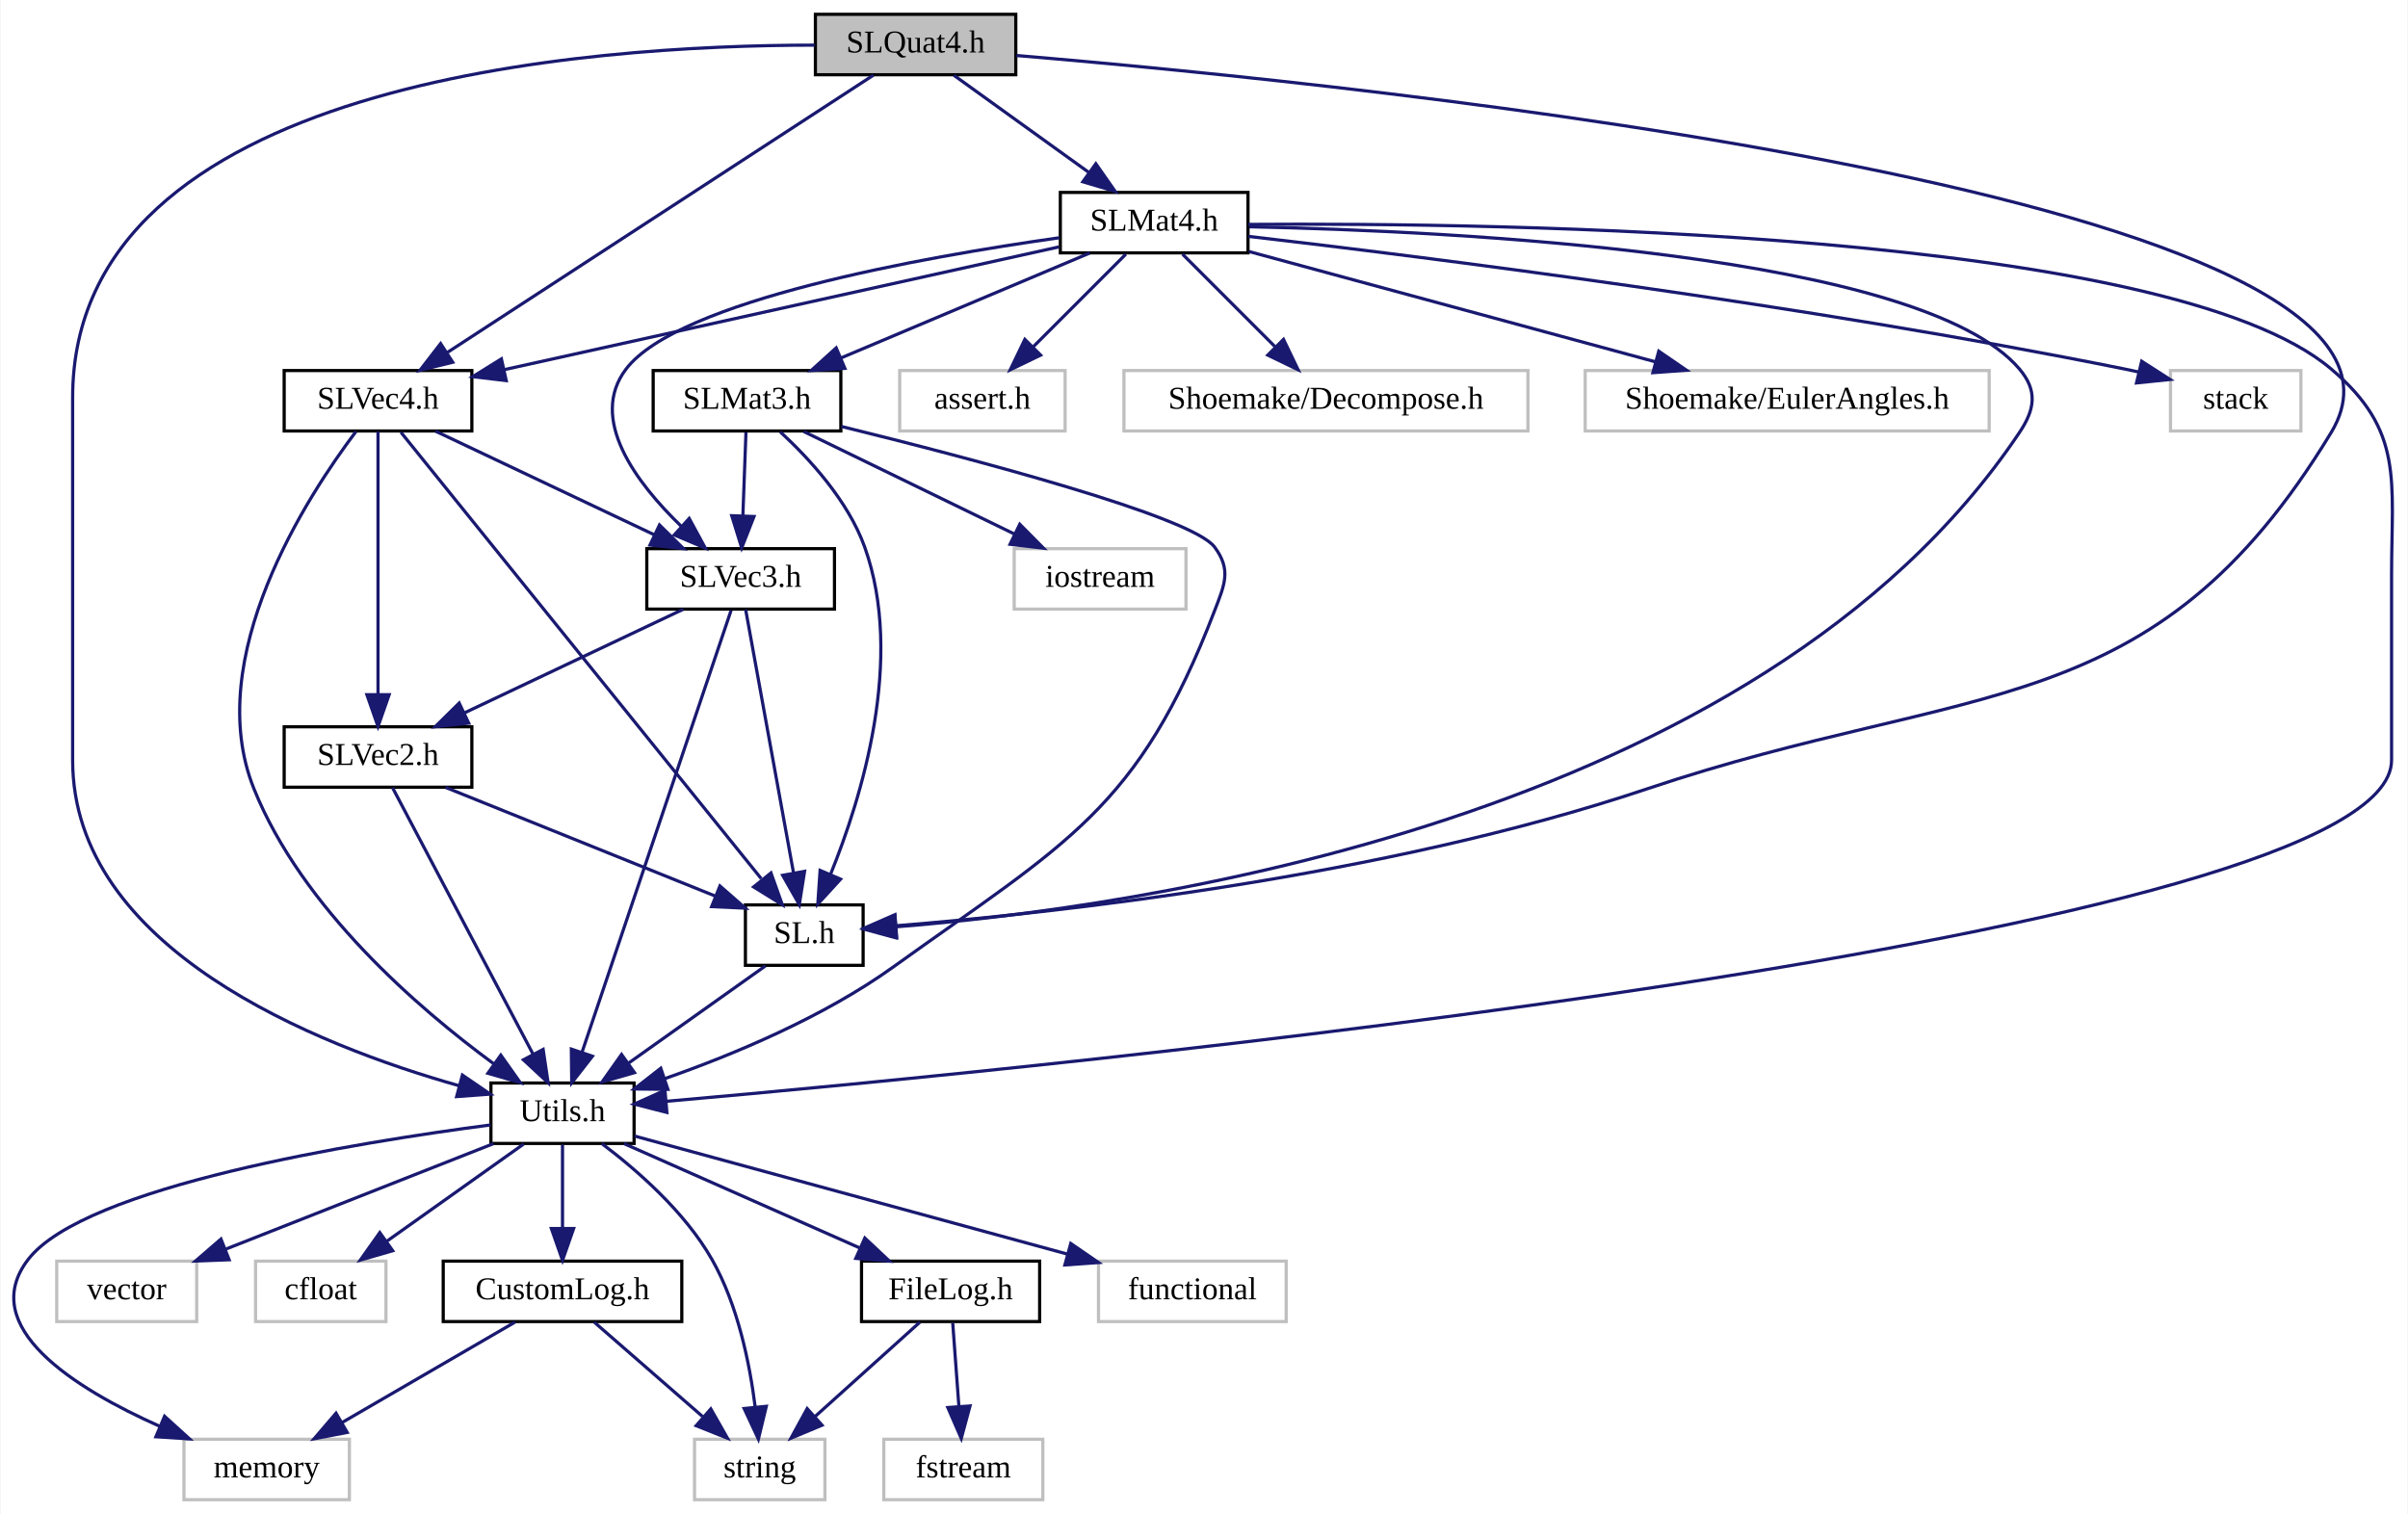
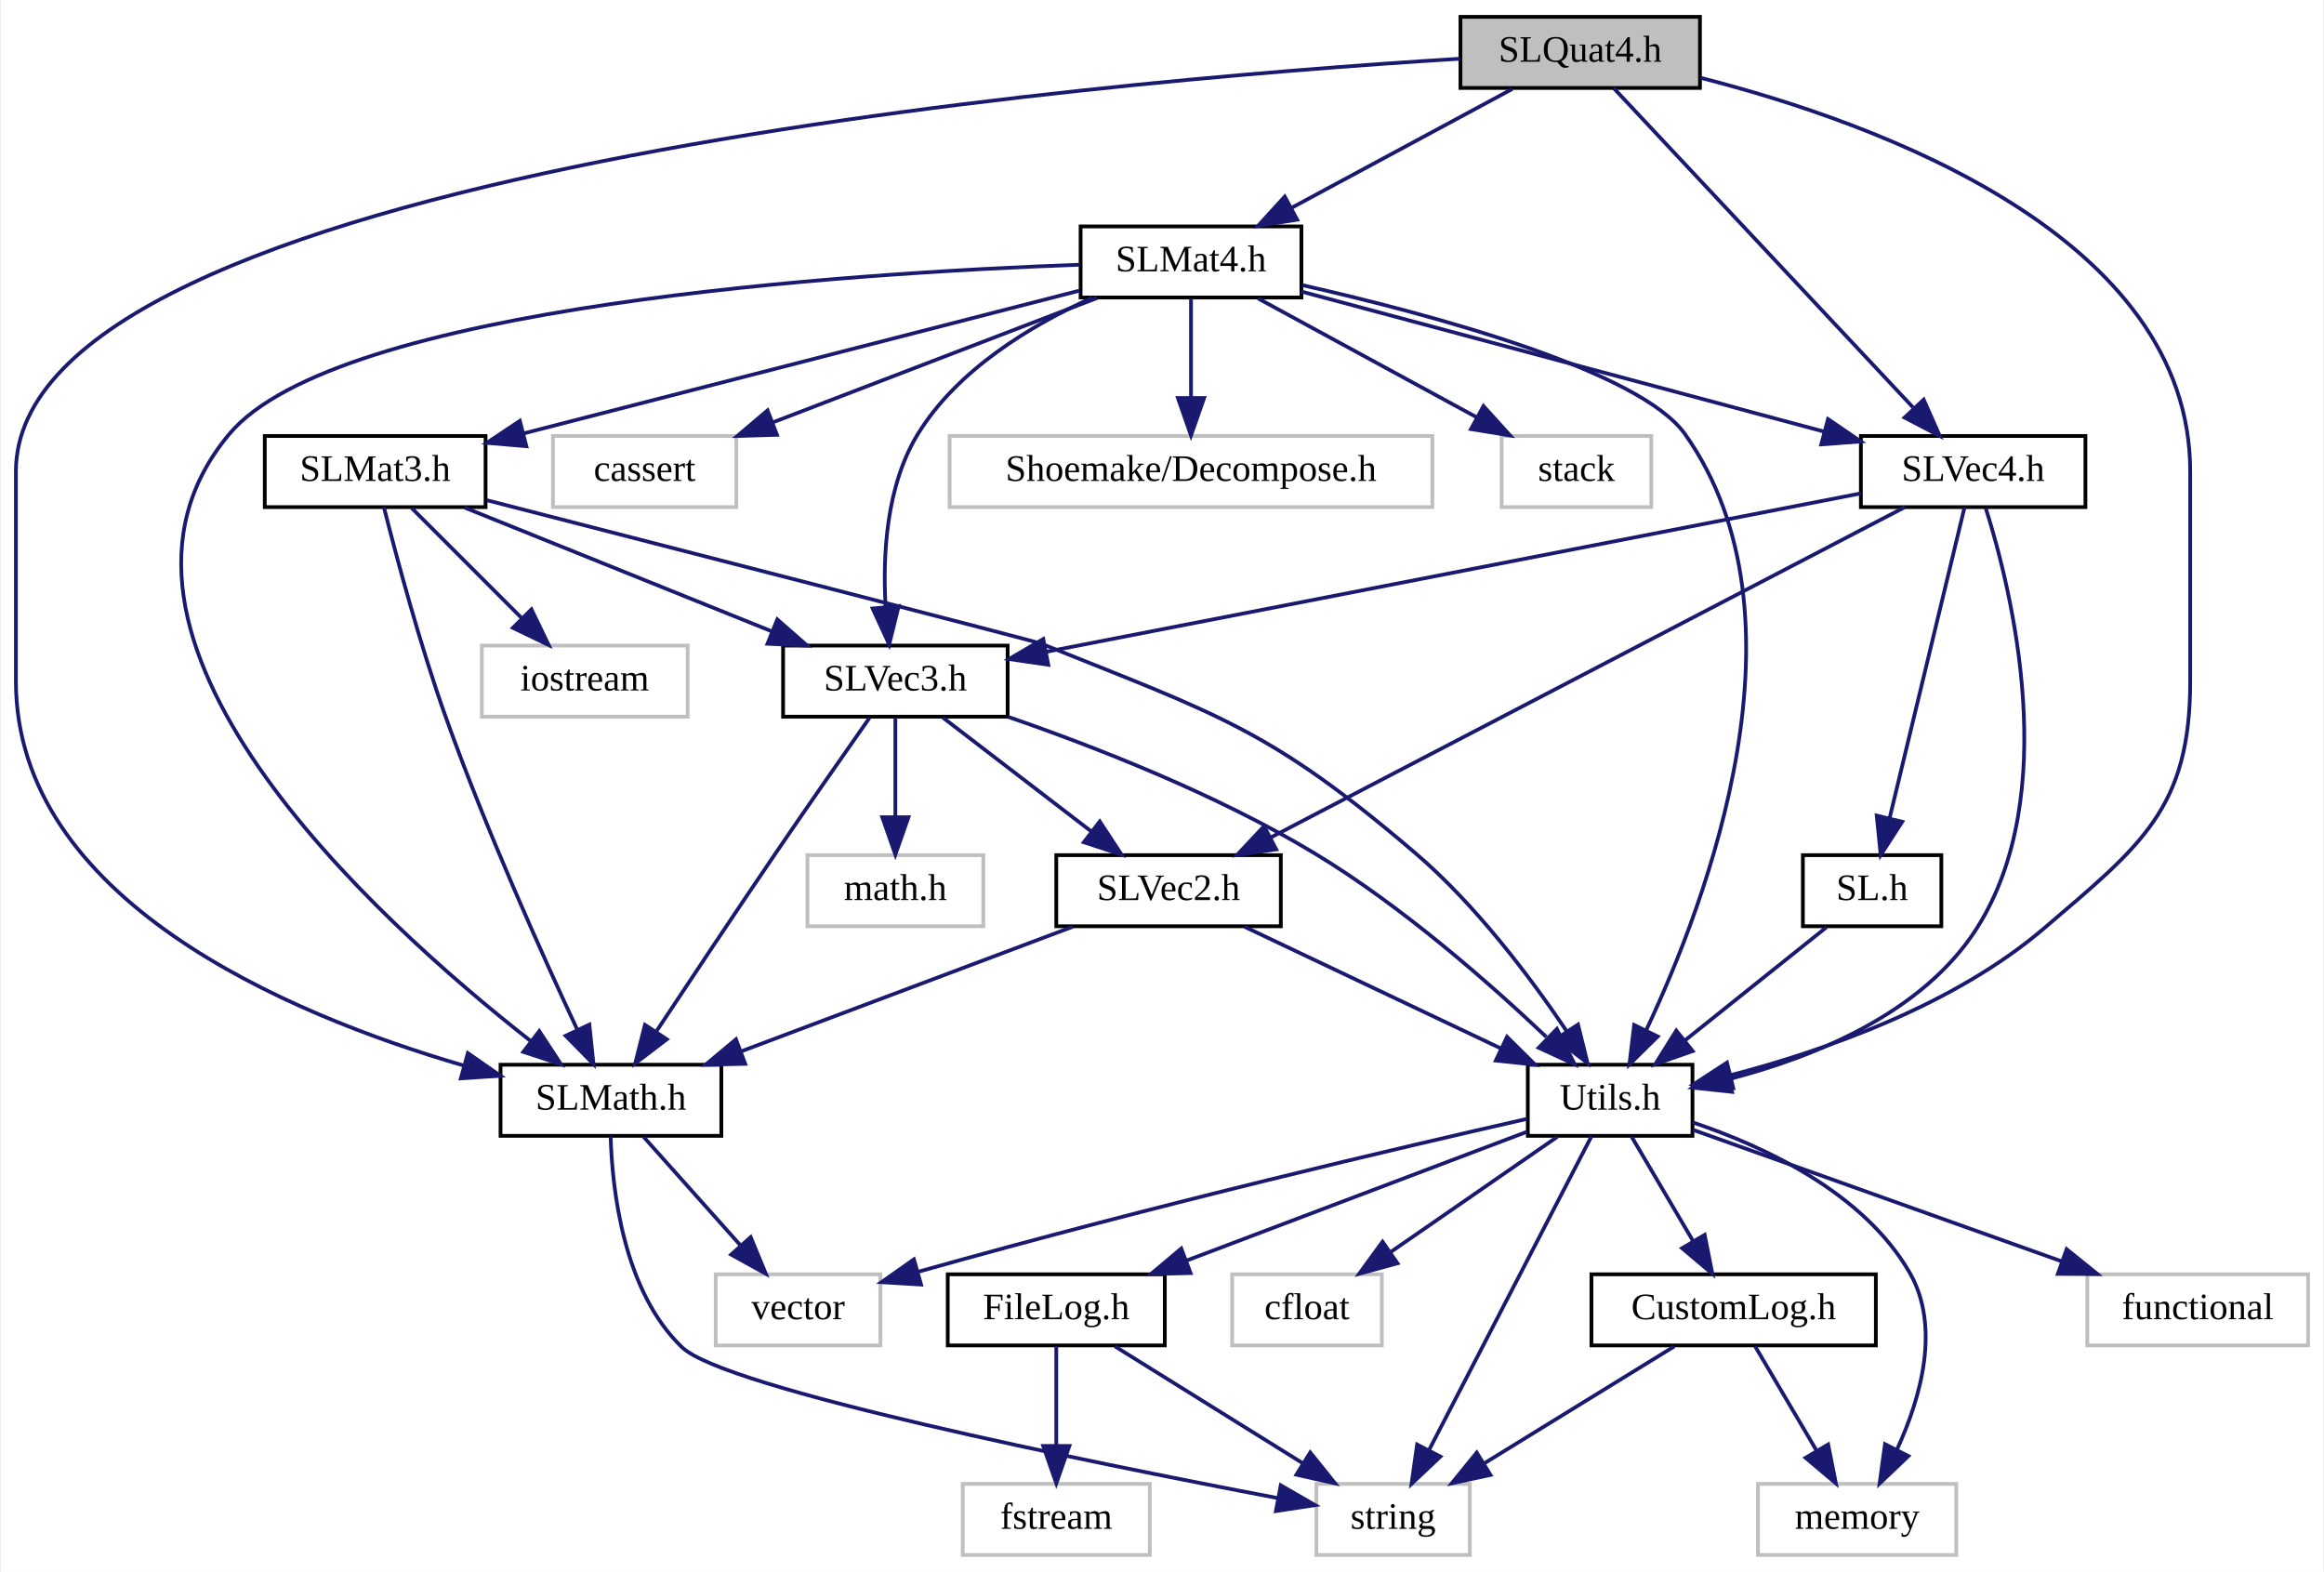
- <svg xmlns="http://www.w3.org/2000/svg" xmlns:xlink="http://www.w3.org/1999/xlink" width="757pt" height="476pt" viewBox="0.00 0.00 756.65 476.00">
-   <g id="graph0" class="graph" transform="scale(1 1) rotate(0) translate(4 472)">
-     <polygon fill="white" stroke="transparent" points="-4,4 -4,-472 752.65,-472 752.65,4 -4,4" />
+ <svg xmlns="http://www.w3.org/2000/svg" xmlns:xlink="http://www.w3.org/1999/xlink" width="621pt" height="420pt" viewBox="0.00 0.00 620.50 420.00">
+   <g id="graph0" class="graph" transform="scale(1 1) rotate(0) translate(4 416)">
+     <polygon fill="#ffffff" stroke="transparent" points="-4,4 -4,-416 616.5,-416 616.5,4 -4,4" />
    <g id="node1" class="node">
      <g id="a_node1">
        <a xlink:title=" ">
-           <polygon fill="#bfbfbf" stroke="black" points="252.16,-448.5 252.16,-467.5 315.16,-467.5 315.16,-448.5 252.16,-448.5" />
-           <text text-anchor="middle" x="283.66" y="-455.5" font-family="Arial.ttf" font-size="10.00">SLQuat4.h</text>
+           <polygon fill="#bfbfbf" stroke="#000000" points="386,-392.5 386,-411.5 450,-411.5 450,-392.5 386,-392.5" />
+           <text text-anchor="middle" x="418" y="-399.5" font-family="Arial.ttf" font-size="10.00" fill="#000000">SLQuat4.h</text>
        </a>
      </g>
    </g>
    <g id="node2" class="node">
      <g id="a_node2">
-         <a xlink:href="_s_l_8h.html" target="_top" xlink:title=" ">
-           <polygon fill="white" stroke="black" points="230.16,-168.5 230.16,-187.5 267.16,-187.5 267.16,-168.5 230.16,-168.5" />
-           <text text-anchor="middle" x="248.66" y="-175.5" font-family="Arial.ttf" font-size="10.00">SL.h</text>
+         <a xlink:href="_s_l_math_8h.html" target="_top" xlink:title=" ">
+           <polygon fill="#ffffff" stroke="#000000" points="129.5,-112.5 129.5,-131.5 188.5,-131.5 188.5,-112.5 129.5,-112.5" />
+           <text text-anchor="middle" x="159" y="-119.5" font-family="Arial.ttf" font-size="10.00" fill="#000000">SLMath.h</text>
        </a>
      </g>
    </g>
    <g id="edge1" class="edge">
-       <path fill="none" stroke="midnightblue" d="M315.39,-454.54C424.27,-445.41 773.61,-410.1 728.66,-336 672.78,-243.88 615.79,-258.32 513.66,-224 430.63,-196.09 326.87,-184.92 277.44,-180.94" />
-       <polygon fill="midnightblue" stroke="midnightblue" points="277.7,-177.45 267.46,-180.18 277.17,-184.43 277.7,-177.45" />
+       <path fill="none" stroke="#191970" d="M385.894,-400.312C288.014,-394.299 0,-369.825 0,-290 0,-290 0,-290 0,-234 0,-175.648 72.461,-145.038 119.549,-131.308" />
+       <polygon fill="#191970" stroke="#191970" points="120.767,-134.602 129.466,-128.553 118.894,-127.857 120.767,-134.602" />
+     </g>
+     <g id="node5" class="node">
+       <g id="a_node5">
+         <a xlink:href="_s_l_mat4_8h.html" target="_top" xlink:title=" ">
+           <polygon fill="#ffffff" stroke="#000000" points="284.5,-336.5 284.5,-355.5 343.5,-355.5 343.5,-336.5 284.5,-336.5" />
+           <text text-anchor="middle" x="314" y="-343.5" font-family="Arial.ttf" font-size="10.00" fill="#000000">SLMat4.h</text>
+         </a>
+       </g>
+     </g>
+     <g id="edge4" class="edge">
+       <path fill="none" stroke="#191970" d="M399.885,-392.245C383.555,-383.453 359.329,-370.408 340.766,-360.413" />
+       <polygon fill="#191970" stroke="#191970" points="342.372,-357.302 331.908,-355.643 339.053,-363.465 342.372,-357.302" />
+     </g>
+     <g id="node7" class="node">
+       <g id="a_node7">
+         <a xlink:href="_utils_8h.html" target="_top" xlink:title=" ">
+           <polygon fill="#ffffff" stroke="#000000" points="404,-112.5 404,-131.5 448,-131.5 448,-112.5 404,-112.5" />
+           <text text-anchor="middle" x="426" y="-119.5" font-family="Arial.ttf" font-size="10.00" fill="#000000">Utils.h</text>
+         </a>
+       </g>
+     </g>
+     <g id="edge40" class="edge">
+       <path fill="none" stroke="#191970" d="M450.204,-395.2C497.707,-383.067 581,-352.833 581,-290 581,-290 581,-290 581,-234 581,-199.928 567.898,-190.14 542,-168 517.829,-147.338 483.243,-135.247 458.129,-128.692" />
+       <polygon fill="#191970" stroke="#191970" points="458.887,-125.274 448.341,-126.289 457.218,-132.072 458.887,-125.274" />
+     </g>
+     <g id="node19" class="node">
+       <g id="a_node19">
+         <a xlink:href="_s_l_vec4_8h.html" target="_top" xlink:title=" ">
+           <polygon fill="#ffffff" stroke="#000000" points="493,-280.5 493,-299.5 553,-299.5 553,-280.5 493,-280.5" />
+           <text text-anchor="middle" x="523" y="-287.5" font-family="Arial.ttf" font-size="10.00" fill="#000000">SLVec4.h</text>
+         </a>
+       </g>
+     </g>
+     <g id="edge39" class="edge">
+       <path fill="none" stroke="#191970" d="M426.952,-392.451C444.697,-373.523 484.549,-331.014 506.943,-307.128" />
+       <polygon fill="#191970" stroke="#191970" points="509.784,-309.214 514.07,-299.525 504.678,-304.426 509.784,-309.214" />
    </g>
    <g id="node3" class="node">
      <g id="a_node3">
-         <a xlink:href="_utils_8h.html" target="_top" xlink:title=" ">
-           <polygon fill="white" stroke="black" points="150.16,-112.5 150.16,-131.5 195.16,-131.5 195.16,-112.5 150.16,-112.5" />
-           <text text-anchor="middle" x="172.66" y="-119.5" font-family="Arial.ttf" font-size="10.00">Utils.h</text>
-         </a>
-       </g>
-     </g>
-     <g id="edge38" class="edge">
-       <path fill="none" stroke="midnightblue" d="M251.96,-457.81C181.62,-457.81 18.66,-447 18.66,-347 18.66,-347 18.66,-347 18.66,-233 18.66,-173.74 95.1,-143.38 140.28,-130.61" />
-       <polygon fill="midnightblue" stroke="midnightblue" points="141.19,-133.99 149.94,-128.01 139.38,-127.23 141.19,-133.99" />
-     </g>
-     <g id="node12" class="node">
-       <g id="a_node12">
-         <a xlink:href="_s_l_mat4_8h.html" target="_top" xlink:title=" ">
-           <polygon fill="white" stroke="black" points="329.16,-392.5 329.16,-411.5 388.16,-411.5 388.16,-392.5 329.16,-392.5" />
-           <text text-anchor="middle" x="358.66" y="-399.5" font-family="Arial.ttf" font-size="10.00">SLMat4.h</text>
-         </a>
-       </g>
-     </g>
-     <g id="edge14" class="edge">
-       <path fill="none" stroke="midnightblue" d="M295.71,-448.32C307.13,-440.11 324.5,-427.6 338.1,-417.81" />
-       <polygon fill="midnightblue" stroke="midnightblue" points="340.32,-420.52 346.4,-411.83 336.23,-414.84 340.32,-420.52" />
-     </g>
-     <g id="node18" class="node">
-       <g id="a_node18">
-         <a xlink:href="_s_l_vec4_8h.html" target="_top" xlink:title=" ">
-           <polygon fill="white" stroke="black" points="85.16,-336.5 85.16,-355.5 144.16,-355.5 144.16,-336.5 85.16,-336.5" />
-           <text text-anchor="middle" x="114.66" y="-343.5" font-family="Arial.ttf" font-size="10.00">SLVec4.h</text>
-         </a>
-       </g>
-     </g>
-     <g id="edge37" class="edge">
-       <path fill="none" stroke="midnightblue" d="M270.4,-448.37C241.4,-429.49 172.1,-384.38 136.54,-361.24" />
-       <polygon fill="midnightblue" stroke="midnightblue" points="138.15,-358.11 127.86,-355.59 134.34,-363.98 138.15,-358.11" />
+         <a xlink:title=" ">
+           <polygon fill="#ffffff" stroke="#bfbfbf" points="187,-56.5 187,-75.5 231,-75.5 231,-56.5 187,-56.5" />
+           <text text-anchor="middle" x="209" y="-63.5" font-family="Arial.ttf" font-size="10.00" fill="#000000">vector</text>
+         </a>
+       </g>
    </g>
    <g id="edge2" class="edge">
-       <path fill="none" stroke="midnightblue" d="M236.45,-168.32C224.89,-160.11 207.29,-147.6 193.5,-137.81" />
-       <polygon fill="midnightblue" stroke="midnightblue" points="195.28,-134.77 185.1,-131.83 191.22,-140.48 195.28,-134.77" />
+       <path fill="none" stroke="#191970" d="M167.709,-112.246C174.807,-104.296 185.008,-92.871 193.495,-83.366" />
+       <polygon fill="#191970" stroke="#191970" points="196.341,-85.433 200.391,-75.643 191.119,-80.771 196.341,-85.433" />
    </g>
    <g id="node4" class="node">
      <g id="a_node4">
        <a xlink:title=" ">
-           <polygon fill="white" stroke="#bfbfbf" points="214.16,-0.5 214.16,-19.5 255.16,-19.5 255.16,-0.5 214.16,-0.5" />
-           <text text-anchor="middle" x="234.66" y="-7.5" font-family="Arial.ttf" font-size="10.00">string</text>
+           <polygon fill="#ffffff" stroke="#bfbfbf" points="347.5,-.5 347.5,-19.5 388.5,-19.5 388.5,-.5 347.5,-.5" />
+           <text text-anchor="middle" x="368" y="-7.5" font-family="Arial.ttf" font-size="10.00" fill="#000000">string</text>
        </a>
      </g>
    </g>
    <g id="edge3" class="edge">
-       <path fill="none" stroke="midnightblue" d="M185.01,-112.46C195.8,-104.34 211.07,-91.12 219.66,-76 227.8,-61.68 231.53,-43.22 233.23,-29.63" />
-       <polygon fill="midnightblue" stroke="midnightblue" points="236.73,-29.86 234.24,-19.56 229.76,-29.16 236.73,-29.86" />
-     </g>
-     <g id="node5" class="node">
-       <g id="a_node5">
-         <a xlink:title=" ">
-           <polygon fill="white" stroke="#bfbfbf" points="13.66,-56.5 13.66,-75.5 57.66,-75.5 57.66,-56.5 13.66,-56.5" />
-           <text text-anchor="middle" x="35.66" y="-63.5" font-family="Arial.ttf" font-size="10.00">vector</text>
-         </a>
-       </g>
-     </g>
-     <g id="edge4" class="edge">
-       <path fill="none" stroke="midnightblue" d="M150.96,-112.44C128.31,-103.52 92.59,-89.44 66.91,-79.32" />
-       <polygon fill="midnightblue" stroke="midnightblue" points="67.86,-75.93 57.27,-75.52 65.29,-82.44 67.86,-75.93" />
+       <path fill="none" stroke="#191970" d="M158.917,-112.407C159.338,-98.038 162.33,-71.013 178,-56 189.497,-44.985 286.228,-25.402 337.06,-15.73" />
+       <polygon fill="#191970" stroke="#191970" points="337.986,-19.117 347.164,-13.824 336.688,-12.239 337.986,-19.117" />
+     </g>
+     <g id="edge5" class="edge">
+       <path fill="none" stroke="#191970" d="M284.373,-345.269C223.093,-343.067 85.727,-334.326 57,-300 12.184,-246.45 95.836,-170.523 137.469,-137.901" />
+       <polygon fill="#191970" stroke="#191970" points="139.851,-140.484 145.654,-131.62 135.589,-134.931 139.851,-140.484" />
    </g>
    <g id="node6" class="node">
      <g id="a_node6">
        <a xlink:title=" ">
-           <polygon fill="white" stroke="#bfbfbf" points="76.16,-56.5 76.16,-75.5 117.16,-75.5 117.16,-56.5 76.16,-56.5" />
-           <text text-anchor="middle" x="96.66" y="-63.5" font-family="Arial.ttf" font-size="10.00">cfloat</text>
-         </a>
-       </g>
-     </g>
-     <g id="edge5" class="edge">
-       <path fill="none" stroke="midnightblue" d="M160.45,-112.32C148.89,-104.11 131.29,-91.6 117.5,-81.81" />
-       <polygon fill="midnightblue" stroke="midnightblue" points="119.28,-78.77 109.1,-75.83 115.22,-84.48 119.28,-78.77" />
-     </g>
-     <g id="node7" class="node">
-       <g id="a_node7">
-         <a xlink:title=" ">
-           <polygon fill="white" stroke="#bfbfbf" points="53.66,-0.5 53.66,-19.5 105.66,-19.5 105.66,-0.5 53.66,-0.5" />
-           <text text-anchor="middle" x="79.66" y="-7.5" font-family="Arial.ttf" font-size="10.00">memory</text>
+           <polygon fill="#ffffff" stroke="#bfbfbf" points="397,-280.5 397,-299.5 437,-299.5 437,-280.5 397,-280.5" />
+           <text text-anchor="middle" x="417" y="-287.5" font-family="Arial.ttf" font-size="10.00" fill="#000000">stack</text>
        </a>
      </g>
    </g>
    <g id="edge6" class="edge">
-       <path fill="none" stroke="midnightblue" d="M150.05,-118.32C108.43,-112.88 22.36,-99.06 4.66,-76 -11.57,-54.85 19.23,-35.51 46.13,-23.53" />
-       <polygon fill="midnightblue" stroke="midnightblue" points="47.56,-26.73 55.4,-19.61 44.83,-20.28 47.56,-26.73" />
-     </g>
-     <g id="node8" class="node">
-       <g id="a_node8">
-         <a xlink:href="_file_log_8h.html" target="_top" xlink:title=" ">
-           <polygon fill="white" stroke="black" points="266.66,-56.5 266.66,-75.5 322.66,-75.5 322.66,-56.5 266.66,-56.5" />
-           <text text-anchor="middle" x="294.66" y="-63.5" font-family="Arial.ttf" font-size="10.00">FileLog.h</text>
-         </a>
-       </g>
+       <path fill="none" stroke="#191970" d="M331.941,-336.245C348.04,-327.493 371.888,-314.527 390.239,-304.55" />
+       <polygon fill="#191970" stroke="#191970" points="392.151,-307.494 399.264,-299.643 388.807,-301.344 392.151,-307.494" />
    </g>
    <g id="edge7" class="edge">
-       <path fill="none" stroke="midnightblue" d="M192,-112.44C211.98,-103.6 243.41,-89.69 266.23,-79.59" />
-       <polygon fill="midnightblue" stroke="midnightblue" points="267.7,-82.76 275.42,-75.52 264.86,-76.36 267.7,-82.76" />
-     </g>
-     <g id="node10" class="node">
-       <g id="a_node10">
-         <a xlink:href="_custom_log_8h.html" target="_top" xlink:title=" ">
-           <polygon fill="white" stroke="black" points="135.16,-56.5 135.16,-75.5 210.16,-75.5 210.16,-56.5 135.16,-56.5" />
-           <text text-anchor="middle" x="172.66" y="-63.5" font-family="Arial.ttf" font-size="10.00">CustomLog.h</text>
-         </a>
-       </g>
-     </g>
-     <g id="edge10" class="edge">
-       <path fill="none" stroke="midnightblue" d="M172.66,-112.08C172.66,-105.01 172.66,-94.86 172.66,-85.99" />
-       <polygon fill="midnightblue" stroke="midnightblue" points="176.16,-85.75 172.66,-75.75 169.16,-85.75 176.16,-85.75" />
-     </g>
-     <g id="node11" class="node">
-       <g id="a_node11">
-         <a xlink:title=" ">
-           <polygon fill="white" stroke="#bfbfbf" points="341.16,-56.5 341.16,-75.5 400.16,-75.5 400.16,-56.5 341.16,-56.5" />
-           <text text-anchor="middle" x="370.66" y="-63.5" font-family="Arial.ttf" font-size="10.00">functional</text>
-         </a>
-       </g>
-     </g>
-     <g id="edge13" class="edge">
-       <path fill="none" stroke="midnightblue" d="M195.38,-114.81C228.53,-105.76 290.63,-88.83 331.31,-77.73" />
-       <polygon fill="midnightblue" stroke="midnightblue" points="332.44,-81.05 341.16,-75.05 330.59,-74.3 332.44,-81.05" />
-     </g>
-     <g id="edge8" class="edge">
-       <path fill="none" stroke="midnightblue" d="M285.02,-56.32C276.15,-48.34 262.79,-36.31 252.06,-26.65" />
-       <polygon fill="midnightblue" stroke="midnightblue" points="254.25,-23.92 244.48,-19.83 249.57,-29.13 254.25,-23.92" />
-     </g>
-     <g id="node9" class="node">
-       <g id="a_node9">
-         <a xlink:title=" ">
-           <polygon fill="white" stroke="#bfbfbf" points="273.66,-0.5 273.66,-19.5 323.66,-19.5 323.66,-0.5 273.66,-0.5" />
-           <text text-anchor="middle" x="298.66" y="-7.5" font-family="Arial.ttf" font-size="10.00">fstream</text>
-         </a>
-       </g>
-     </g>
-     <g id="edge9" class="edge">
-       <path fill="none" stroke="midnightblue" d="M295.33,-56.08C295.85,-49.01 296.6,-38.86 297.26,-29.99" />
-       <polygon fill="midnightblue" stroke="midnightblue" points="300.77,-29.98 298.02,-19.75 293.79,-29.47 300.77,-29.98" />
-     </g>
-     <g id="edge12" class="edge">
-       <path fill="none" stroke="midnightblue" d="M182.63,-56.32C191.79,-48.34 205.6,-36.31 216.69,-26.65" />
-       <polygon fill="midnightblue" stroke="midnightblue" points="219.28,-29.04 224.52,-19.83 214.68,-23.76 219.28,-29.04" />
-     </g>
-     <g id="edge11" class="edge">
-       <path fill="none" stroke="midnightblue" d="M157.72,-56.32C143.08,-47.82 120.53,-34.73 103.43,-24.8" />
-       <polygon fill="midnightblue" stroke="midnightblue" points="104.97,-21.65 94.57,-19.65 101.46,-27.7 104.97,-21.65" />
-     </g>
-     <g id="edge15" class="edge">
-       <path fill="none" stroke="midnightblue" d="M388.53,-400.7C452.59,-399.37 599.86,-392.32 630.66,-356 636.41,-349.22 635.61,-343.38 630.66,-336 548.48,-213.37 351.43,-186.44 277.41,-180.6" />
-       <polygon fill="midnightblue" stroke="midnightblue" points="277.64,-177.1 267.41,-179.88 277.14,-184.09 277.64,-177.1" />
-     </g>
-     <g id="edge17" class="edge">
-       <path fill="none" stroke="midnightblue" d="M388.24,-401.45C466.69,-402.02 677.54,-399.39 728.66,-356 751.61,-336.52 747.66,-321.1 747.66,-291 747.66,-291 747.66,-291 747.66,-233 747.66,-177.38 327.27,-136.45 205.4,-125.76" />
-       <polygon fill="midnightblue" stroke="midnightblue" points="205.47,-122.25 195.21,-124.87 204.87,-129.22 205.47,-122.25" />
-     </g>
-     <g id="node13" class="node">
-       <g id="a_node13">
-         <a xlink:title=" ">
-           <polygon fill="white" stroke="#bfbfbf" points="678.16,-336.5 678.16,-355.5 719.16,-355.5 719.16,-336.5 678.16,-336.5" />
-           <text text-anchor="middle" x="698.66" y="-343.5" font-family="Arial.ttf" font-size="10.00">stack</text>
-         </a>
-       </g>
-     </g>
-     <g id="edge16" class="edge">
-       <path fill="none" stroke="midnightblue" d="M388.29,-397.68C443,-391.32 563.45,-376.22 663.66,-356 665.13,-355.71 666.62,-355.39 668.12,-355.05" />
-       <polygon fill="midnightblue" stroke="midnightblue" points="669.1,-358.42 678.02,-352.69 667.48,-351.61 669.1,-358.42" />
+       <path fill="none" stroke="#191970" d="M343.711,-339.818C378.802,-331.844 433.947,-316.964 446,-300 480.589,-251.317 452.028,-175.505 435.598,-140.663" />
+       <polygon fill="#191970" stroke="#191970" points="438.704,-139.047 431.159,-131.608 432.418,-142.128 438.704,-139.047" />
    </g>
    <g id="node14" class="node">
      <g id="a_node14">
        <a xlink:href="_s_l_mat3_8h.html" target="_top" xlink:title=" ">
-           <polygon fill="white" stroke="black" points="201.16,-336.5 201.16,-355.5 260.16,-355.5 260.16,-336.5 201.16,-336.5" />
-           <text text-anchor="middle" x="230.66" y="-343.5" font-family="Arial.ttf" font-size="10.00">SLMat3.h</text>
-         </a>
-       </g>
-     </g>
-     <g id="edge18" class="edge">
-       <path fill="none" stroke="midnightblue" d="M338.38,-392.44C317.32,-383.56 284.15,-369.56 260.18,-359.45" />
-       <polygon fill="midnightblue" stroke="midnightblue" points="261.43,-356.18 250.85,-355.52 258.7,-362.63 261.43,-356.18" />
+           <polygon fill="#ffffff" stroke="#000000" points="66.5,-280.5 66.5,-299.5 125.5,-299.5 125.5,-280.5 66.5,-280.5" />
+           <text text-anchor="middle" x="96" y="-287.5" font-family="Arial.ttf" font-size="10.00" fill="#000000">SLMat3.h</text>
+         </a>
+       </g>
+     </g>
+     <g id="edge19" class="edge">
+       <path fill="none" stroke="#191970" d="M284.145,-338.331C245.605,-328.431 178.423,-311.173 135.636,-300.182" />
+       <polygon fill="#191970" stroke="#191970" points="136.4,-296.764 125.843,-297.666 134.658,-303.544 136.4,-296.764" />
    </g>
    <g id="node15" class="node">
      <g id="a_node15">
        <a xlink:href="_s_l_vec3_8h.html" target="_top" xlink:title=" ">
-           <polygon fill="white" stroke="black" points="199.16,-280.5 199.16,-299.5 258.16,-299.5 258.16,-280.5 199.16,-280.5" />
-           <text text-anchor="middle" x="228.66" y="-287.5" font-family="Arial.ttf" font-size="10.00">SLVec3.h</text>
-         </a>
-       </g>
+           <polygon fill="#ffffff" stroke="#000000" points="205,-224.5 205,-243.5 265,-243.5 265,-224.5 205,-224.5" />
+           <text text-anchor="middle" x="235" y="-231.5" font-family="Arial.ttf" font-size="10.00" fill="#000000">SLVec3.h</text>
+         </a>
+       </g>
+     </g>
+     <g id="edge30" class="edge">
+       <path fill="none" stroke="#191970" d="M287.571,-336.443C271.286,-329.094 251.563,-317.245 241,-300 232.559,-286.22 231.574,-267.694 232.405,-253.777" />
+       <polygon fill="#191970" stroke="#191970" points="235.893,-254.07 233.352,-243.784 228.924,-253.409 235.893,-254.07" />
+     </g>
+     <g id="edge31" class="edge">
+       <path fill="none" stroke="#191970" d="M343.501,-338.095C380.014,-328.312 442.347,-311.61 483.104,-300.69" />
+       <polygon fill="#191970" stroke="#191970" points="484.219,-304.015 492.972,-298.046 482.407,-297.253 484.219,-304.015" />
+     </g>
+     <g id="node21" class="node">
+       <g id="a_node21">
+         <a xlink:title=" ">
+           <polygon fill="#ffffff" stroke="#bfbfbf" points="143.5,-280.5 143.5,-299.5 192.5,-299.5 192.5,-280.5 143.5,-280.5" />
+           <text text-anchor="middle" x="168" y="-287.5" font-family="Arial.ttf" font-size="10.00" fill="#000000">cassert</text>
+         </a>
+       </g>
+     </g>
+     <g id="edge37" class="edge">
+       <path fill="none" stroke="#191970" d="M288.902,-336.373C265.045,-327.223 228.966,-313.384 202.429,-303.206" />
+       <polygon fill="#191970" stroke="#191970" points="203.361,-299.815 192.771,-299.501 200.854,-306.35 203.361,-299.815" />
+     </g>
+     <g id="node22" class="node">
+       <g id="a_node22">
+         <a xlink:title=" ">
+           <polygon fill="#ffffff" stroke="#bfbfbf" points="249.5,-280.5 249.5,-299.5 378.5,-299.5 378.5,-280.5 249.5,-280.5" />
+           <text text-anchor="middle" x="314" y="-287.5" font-family="Arial.ttf" font-size="10.00" fill="#000000">Shoemake/Decompose.h</text>
+         </a>
+       </g>
+     </g>
+     <g id="edge38" class="edge">
+       <path fill="none" stroke="#191970" d="M314,-336.245C314,-328.938 314,-318.694 314,-309.705" />
+       <polygon fill="#191970" stroke="#191970" points="317.5,-309.643 314,-299.643 310.5,-309.643 317.5,-309.643" />
+     </g>
+     <g id="edge9" class="edge">
+       <path fill="none" stroke="#191970" d="M403.822,-117.041C370.529,-109.486 305.473,-94.288 241.185,-76.204" />
+       <polygon fill="#191970" stroke="#191970" points="241.87,-72.76 231.294,-73.397 239.959,-79.494 241.87,-72.76" />
+     </g>
+     <g id="edge8" class="edge">
+       <path fill="none" stroke="#191970" d="M421.055,-112.451C411.467,-93.936 390.195,-52.859 377.694,-28.719" />
+       <polygon fill="#191970" stroke="#191970" points="380.639,-26.795 372.933,-19.525 374.423,-30.014 380.639,-26.795" />
+     </g>
+     <g id="node8" class="node">
+       <g id="a_node8">
+         <a xlink:title=" ">
+           <polygon fill="#ffffff" stroke="#bfbfbf" points="325,-56.5 325,-75.5 365,-75.5 365,-56.5 325,-56.5" />
+           <text text-anchor="middle" x="345" y="-63.5" font-family="Arial.ttf" font-size="10.00" fill="#000000">cfloat</text>
+         </a>
+       </g>
+     </g>
+     <g id="edge10" class="edge">
+       <path fill="none" stroke="#191970" d="M411.891,-112.246C399.579,-103.734 381.504,-91.237 367.246,-81.38" />
+       <polygon fill="#191970" stroke="#191970" points="369.163,-78.451 358.947,-75.643 365.183,-84.209 369.163,-78.451" />
+     </g>
+     <g id="node9" class="node">
+       <g id="a_node9">
+         <a xlink:title=" ">
+           <polygon fill="#ffffff" stroke="#bfbfbf" points="465.5,-.5 465.5,-19.5 518.5,-19.5 518.5,-.5 465.5,-.5" />
+           <text text-anchor="middle" x="492" y="-7.5" font-family="Arial.ttf" font-size="10.00" fill="#000000">memory</text>
+         </a>
+       </g>
+     </g>
+     <g id="edge11" class="edge">
+       <path fill="none" stroke="#191970" d="M448.096,-116.082C467.204,-109.665 493.645,-97.356 506,-76 514.402,-61.478 509.019,-42.545 502.647,-28.683" />
+       <polygon fill="#191970" stroke="#191970" points="505.683,-26.933 498.015,-19.621 499.45,-30.119 505.683,-26.933" />
+     </g>
+     <g id="node10" class="node">
+       <g id="a_node10">
+         <a xlink:href="_file_log_8h.html" target="_top" xlink:title=" ">
+           <polygon fill="#ffffff" stroke="#000000" points="249,-56.5 249,-75.5 307,-75.5 307,-56.5 249,-56.5" />
+           <text text-anchor="middle" x="278" y="-63.5" font-family="Arial.ttf" font-size="10.00" fill="#000000">FileLog.h</text>
+         </a>
+       </g>
+     </g>
+     <g id="edge12" class="edge">
+       <path fill="none" stroke="#191970" d="M403.843,-113.616C379.75,-104.5 340.923,-89.809 312.763,-79.153" />
+       <polygon fill="#191970" stroke="#191970" points="313.88,-75.834 303.288,-75.569 311.403,-82.381 313.88,-75.834" />
+     </g>
+     <g id="node12" class="node">
+       <g id="a_node12">
+         <a xlink:href="_custom_log_8h.html" target="_top" xlink:title=" ">
+           <polygon fill="#ffffff" stroke="#000000" points="421,-56.5 421,-75.5 497,-75.5 497,-56.5 421,-56.5" />
+           <text text-anchor="middle" x="459" y="-63.5" font-family="Arial.ttf" font-size="10.00" fill="#000000">CustomLog.h</text>
+         </a>
+       </g>
+     </g>
+     <g id="edge15" class="edge">
+       <path fill="none" stroke="#191970" d="M431.748,-112.246C436.243,-104.617 442.625,-93.788 448.082,-84.527" />
+       <polygon fill="#191970" stroke="#191970" points="451.256,-86.035 453.318,-75.643 445.225,-82.481 451.256,-86.035" />
+     </g>
+     <g id="node13" class="node">
+       <g id="a_node13">
+         <a xlink:title=" ">
+           <polygon fill="#ffffff" stroke="#bfbfbf" points="553.5,-56.5 553.5,-75.5 612.5,-75.5 612.5,-56.5 553.5,-56.5" />
+           <text text-anchor="middle" x="583" y="-63.5" font-family="Arial.ttf" font-size="10.00" fill="#000000">functional</text>
+         </a>
+       </g>
+     </g>
+     <g id="edge18" class="edge">
+       <path fill="none" stroke="#191970" d="M448.161,-114.095C473.788,-104.954 516.347,-89.774 546.798,-78.913" />
+       <polygon fill="#191970" stroke="#191970" points="547.98,-82.207 556.222,-75.551 545.628,-75.614 547.98,-82.207" />
+     </g>
+     <g id="edge13" class="edge">
+       <path fill="none" stroke="#191970" d="M293.677,-56.245C307.486,-47.653 327.819,-35.001 343.729,-25.102" />
+       <polygon fill="#191970" stroke="#191970" points="345.861,-27.897 352.503,-19.643 342.163,-21.954 345.861,-27.897" />
+     </g>
+     <g id="node11" class="node">
+       <g id="a_node11">
+         <a xlink:title=" ">
+           <polygon fill="#ffffff" stroke="#bfbfbf" points="253,-.5 253,-19.5 303,-19.5 303,-.5 253,-.5" />
+           <text text-anchor="middle" x="278" y="-7.5" font-family="Arial.ttf" font-size="10.00" fill="#000000">fstream</text>
+         </a>
+       </g>
+     </g>
+     <g id="edge14" class="edge">
+       <path fill="none" stroke="#191970" d="M278,-56.245C278,-48.938 278,-38.694 278,-29.705" />
+       <polygon fill="#191970" stroke="#191970" points="281.5,-29.643 278,-19.643 274.5,-29.643 281.5,-29.643" />
+     </g>
+     <g id="edge17" class="edge">
+       <path fill="none" stroke="#191970" d="M443.149,-56.245C429.187,-47.653 408.627,-35.001 392.54,-25.102" />
+       <polygon fill="#191970" stroke="#191970" points="394.02,-21.903 383.669,-19.643 390.352,-27.864 394.02,-21.903" />
+     </g>
+     <g id="edge16" class="edge">
+       <path fill="none" stroke="#191970" d="M464.748,-56.245C469.243,-48.617 475.625,-37.788 481.082,-28.527" />
+       <polygon fill="#191970" stroke="#191970" points="484.256,-30.035 486.318,-19.643 478.225,-26.481 484.256,-30.035" />
+     </g>
+     <g id="edge20" class="edge">
+       <path fill="none" stroke="#191970" d="M98.335,-280.481C101.599,-267.544 107.927,-243.758 115,-224 125.621,-194.332 140.609,-160.983 150.062,-140.739" />
+       <polygon fill="#191970" stroke="#191970" points="153.234,-142.219 154.332,-131.681 146.902,-139.234 153.234,-142.219" />
+     </g>
+     <g id="edge21" class="edge">
+       <path fill="none" stroke="#191970" d="M125.836,-282.341C176.064,-269.44 272.25,-244.702 274,-244 321.273,-225.026 335.27,-221.087 374,-188 390.195,-174.165 404.832,-154.64 414.421,-140.418" />
+       <polygon fill="#191970" stroke="#191970" points="417.414,-142.235 419.958,-131.95 411.555,-138.404 417.414,-142.235" />
+     </g>
+     <g id="edge22" class="edge">
+       <path fill="none" stroke="#191970" d="M119.895,-280.373C142.508,-271.263 176.654,-257.506 201.887,-247.34" />
+       <polygon fill="#191970" stroke="#191970" points="203.449,-250.484 211.417,-243.501 200.833,-243.992 203.449,-250.484" />
+     </g>
+     <g id="node18" class="node">
+       <g id="a_node18">
+         <a xlink:title=" ">
+           <polygon fill="#ffffff" stroke="#bfbfbf" points="124.5,-224.5 124.5,-243.5 179.5,-243.5 179.5,-224.5 124.5,-224.5" />
+           <text text-anchor="middle" x="152" y="-231.5" font-family="Arial.ttf" font-size="10.00" fill="#000000">iostream</text>
+         </a>
+       </g>
+     </g>
+     <g id="edge29" class="edge">
+       <path fill="none" stroke="#191970" d="M105.754,-280.245C113.865,-272.135 125.593,-260.408 135.208,-250.792" />
+       <polygon fill="#191970" stroke="#191970" points="137.761,-253.189 142.357,-243.643 132.811,-248.239 137.761,-253.189" />
+     </g>
+     <g id="edge24" class="edge">
+       <path fill="none" stroke="#191970" d="M228.077,-224.168C221.557,-214.881 211.543,-200.543 203,-188 192.146,-172.063 180.003,-153.816 171.227,-140.553" />
+       <polygon fill="#191970" stroke="#191970" points="173.931,-138.296 165.499,-131.881 168.09,-142.154 173.931,-138.296" />
    </g>
    <g id="edge28" class="edge">
-       <path fill="none" stroke="midnightblue" d="M328.85,-397.25C285.69,-391.15 209.13,-377.52 192.66,-356 180.69,-340.35 195.82,-320.24 209.97,-306.56" />
-       <polygon fill="midnightblue" stroke="midnightblue" points="212.49,-309 217.55,-299.69 207.79,-303.81 212.49,-309" />
-     </g>
-     <g id="edge29" class="edge">
-       <path fill="none" stroke="midnightblue" d="M328.75,-394.38C284.91,-384.68 203.14,-366.58 154.34,-355.78" />
-       <polygon fill="midnightblue" stroke="midnightblue" points="154.97,-352.33 144.45,-353.59 153.45,-359.17 154.97,-352.33" />
-     </g>
-     <g id="node19" class="node">
-       <g id="a_node19">
-         <a xlink:title=" ">
-           <polygon fill="white" stroke="#bfbfbf" points="278.66,-336.5 278.66,-355.5 330.66,-355.5 330.66,-336.5 278.66,-336.5" />
-           <text text-anchor="middle" x="304.66" y="-343.5" font-family="Arial.ttf" font-size="10.00">assert.h</text>
-         </a>
-       </g>
+       <path fill="none" stroke="#191970" d="M265.19,-224.435C288.437,-216.411 320.902,-203.745 347,-188 370.241,-173.979 393.711,-153.365 408.958,-138.915" />
+       <polygon fill="#191970" stroke="#191970" points="411.767,-141.068 416.529,-131.603 406.905,-136.033 411.767,-141.068" />
+     </g>
+     <g id="node16" class="node">
+       <g id="a_node16">
+         <a xlink:title=" ">
+           <polygon fill="#ffffff" stroke="#bfbfbf" points="211.5,-168.5 211.5,-187.5 258.5,-187.5 258.5,-168.5 211.5,-168.5" />
+           <text text-anchor="middle" x="235" y="-175.5" font-family="Arial.ttf" font-size="10.00" fill="#000000">math.h</text>
+         </a>
+       </g>
+     </g>
+     <g id="edge23" class="edge">
+       <path fill="none" stroke="#191970" d="M235,-224.245C235,-216.938 235,-206.694 235,-197.705" />
+       <polygon fill="#191970" stroke="#191970" points="238.5,-197.643 235,-187.643 231.5,-197.643 238.5,-197.643" />
+     </g>
+     <g id="node17" class="node">
+       <g id="a_node17">
+         <a xlink:href="_s_l_vec2_8h.html" target="_top" xlink:title=" ">
+           <polygon fill="#ffffff" stroke="#000000" points="278,-168.5 278,-187.5 338,-187.5 338,-168.5 278,-168.5" />
+           <text text-anchor="middle" x="308" y="-175.5" font-family="Arial.ttf" font-size="10.00" fill="#000000">SLVec2.h</text>
+         </a>
+       </g>
+     </g>
+     <g id="edge25" class="edge">
+       <path fill="none" stroke="#191970" d="M247.716,-224.245C258.602,-215.894 274.488,-203.708 287.22,-193.941" />
+       <polygon fill="#191970" stroke="#191970" points="289.626,-196.506 295.43,-187.643 285.365,-190.952 289.626,-196.506" />
+     </g>
+     <g id="edge26" class="edge">
+       <path fill="none" stroke="#191970" d="M282.386,-168.373C257.931,-159.182 220.895,-145.262 193.779,-135.071" />
+       <polygon fill="#191970" stroke="#191970" points="194.872,-131.743 184.28,-131.501 192.409,-138.296 194.872,-131.743" />
+     </g>
+     <g id="edge27" class="edge">
+       <path fill="none" stroke="#191970" d="M328.285,-168.373C347.142,-159.424 375.446,-145.992 396.745,-135.883" />
+       <polygon fill="#191970" stroke="#191970" points="398.446,-138.951 405.98,-131.501 395.445,-132.627 398.446,-138.951" />
+     </g>
+     <g id="edge36" class="edge">
+       <path fill="none" stroke="#191970" d="M526.384,-280.173C533.328,-258.106 546.716,-203.757 524,-168 509.579,-145.3 480.663,-133.605 457.961,-127.705" />
+       <polygon fill="#191970" stroke="#191970" points="458.576,-124.254 448.042,-125.382 456.981,-131.07 458.576,-124.254" />
+     </g>
+     <g id="edge35" class="edge">
+       <path fill="none" stroke="#191970" d="M492.994,-284.166C440.94,-274.044 333.877,-253.226 275.364,-241.849" />
+       <polygon fill="#191970" stroke="#191970" points="275.856,-238.379 265.372,-239.906 274.52,-245.25 275.856,-238.379" />
    </g>
    <g id="edge34" class="edge">
-       <path fill="none" stroke="midnightblue" d="M349.75,-392.08C341.88,-384.22 330.23,-372.57 320.75,-363.08" />
-       <polygon fill="midnightblue" stroke="midnightblue" points="322.96,-360.35 313.42,-355.75 318.01,-365.3 322.96,-360.35" />
+       <path fill="none" stroke="#191970" d="M504.669,-280.451C466.826,-260.738 379.884,-215.446 335.363,-192.254" />
+       <polygon fill="#191970" stroke="#191970" points="336.77,-189.041 326.284,-187.525 333.536,-195.249 336.77,-189.041" />
    </g>
    <g id="node20" class="node">
      <g id="a_node20">
-         <a xlink:title=" ">
-           <polygon fill="white" stroke="#bfbfbf" points="349.16,-336.5 349.16,-355.5 476.16,-355.5 476.16,-336.5 349.16,-336.5" />
-           <text text-anchor="middle" x="412.66" y="-343.5" font-family="Arial.ttf" font-size="10.00">Shoemake/Decompose.h</text>
-         </a>
-       </g>
-     </g>
-     <g id="edge35" class="edge">
-       <path fill="none" stroke="midnightblue" d="M367.58,-392.08C375.45,-384.22 387.1,-372.57 396.58,-363.08" />
-       <polygon fill="midnightblue" stroke="midnightblue" points="399.32,-365.3 403.91,-355.75 394.37,-360.35 399.32,-365.3" />
-     </g>
-     <g id="node21" class="node">
-       <g id="a_node21">
-         <a xlink:title=" ">
-           <polygon fill="white" stroke="#bfbfbf" points="494.16,-336.5 494.16,-355.5 621.16,-355.5 621.16,-336.5 494.16,-336.5" />
-           <text text-anchor="middle" x="557.66" y="-343.5" font-family="Arial.ttf" font-size="10.00">Shoemake/EulerAngles.h</text>
-         </a>
-       </g>
-     </g>
-     <g id="edge36" class="edge">
-       <path fill="none" stroke="midnightblue" d="M388.46,-392.92C422.4,-383.71 478.08,-368.59 516.24,-358.24" />
-       <polygon fill="midnightblue" stroke="midnightblue" points="517.29,-361.58 526.02,-355.59 515.45,-354.83 517.29,-361.58" />
-     </g>
-     <g id="edge19" class="edge">
-       <path fill="none" stroke="midnightblue" d="M241.1,-336.24C250.09,-327.97 262.41,-314.66 267.66,-300 280.22,-264.95 266.72,-221.24 256.92,-197.12" />
-       <polygon fill="midnightblue" stroke="midnightblue" points="260.08,-195.59 252.92,-187.78 253.64,-198.35 260.08,-195.59" />
-     </g>
-     <g id="edge20" class="edge">
-       <path fill="none" stroke="midnightblue" d="M260.29,-337.93C301.14,-327.88 370.54,-309.63 377.66,-300 382.95,-292.85 380.85,-288.3 377.66,-280 353.62,-217.43 331.11,-207.09 276.66,-168 254.73,-152.25 226.42,-140.45 204.87,-132.9" />
-       <polygon fill="midnightblue" stroke="midnightblue" points="205.79,-129.51 195.2,-129.63 203.55,-136.15 205.79,-129.51" />
-     </g>
-     <g id="edge21" class="edge">
-       <path fill="none" stroke="midnightblue" d="M230.33,-336.08C230.07,-329.01 229.7,-318.86 229.37,-309.99" />
-       <polygon fill="midnightblue" stroke="midnightblue" points="232.86,-309.61 228.99,-299.75 225.86,-309.87 232.86,-309.61" />
-     </g>
-     <g id="node17" class="node">
-       <g id="a_node17">
-         <a xlink:title=" ">
-           <polygon fill="white" stroke="#bfbfbf" points="314.66,-280.5 314.66,-299.5 368.66,-299.5 368.66,-280.5 314.66,-280.5" />
-           <text text-anchor="middle" x="341.66" y="-287.5" font-family="Arial.ttf" font-size="10.00">iostream</text>
-         </a>
-       </g>
-     </g>
-     <g id="edge27" class="edge">
-       <path fill="none" stroke="midnightblue" d="M248.5,-336.32C266.38,-327.62 294.14,-314.12 314.71,-304.11" />
-       <polygon fill="midnightblue" stroke="midnightblue" points="316.41,-307.18 323.87,-299.65 313.35,-300.88 316.41,-307.18" />
-     </g>
-     <g id="edge22" class="edge">
-       <path fill="none" stroke="midnightblue" d="M230.23,-280.37C233.46,-262.62 240.91,-221.67 245.28,-197.6" />
-       <polygon fill="midnightblue" stroke="midnightblue" points="248.76,-198.06 247.1,-187.59 241.87,-196.8 248.76,-198.06" />
-     </g>
-     <g id="edge26" class="edge">
-       <path fill="none" stroke="midnightblue" d="M225.65,-280.08C216.8,-253.83 190.73,-176.55 178.78,-141.12" />
-       <polygon fill="midnightblue" stroke="midnightblue" points="182.07,-139.92 175.56,-131.57 175.44,-142.16 182.07,-139.92" />
-     </g>
-     <g id="node16" class="node">
-       <g id="a_node16">
-         <a xlink:href="_s_l_vec2_8h.html" target="_top" xlink:title=" ">
-           <polygon fill="white" stroke="black" points="85.16,-224.5 85.16,-243.5 144.16,-243.5 144.16,-224.5 85.16,-224.5" />
-           <text text-anchor="middle" x="114.66" y="-231.5" font-family="Arial.ttf" font-size="10.00">SLVec2.h</text>
-         </a>
-       </g>
-     </g>
-     <g id="edge23" class="edge">
-       <path fill="none" stroke="midnightblue" d="M210.6,-280.44C192.09,-271.68 163.08,-257.94 141.81,-247.86" />
-       <polygon fill="midnightblue" stroke="midnightblue" points="143.18,-244.63 132.64,-243.52 140.18,-250.96 143.18,-244.63" />
-     </g>
-     <g id="edge24" class="edge">
-       <path fill="none" stroke="midnightblue" d="M135.9,-224.44C158.83,-215.2 195.47,-200.44 220.72,-190.26" />
-       <polygon fill="midnightblue" stroke="midnightblue" points="222.15,-193.46 230.12,-186.47 219.54,-186.96 222.15,-193.46" />
-     </g>
-     <g id="edge25" class="edge">
-       <path fill="none" stroke="midnightblue" d="M119.22,-224.37C128.7,-206.38 150.76,-164.55 163.37,-140.63" />
-       <polygon fill="midnightblue" stroke="midnightblue" points="166.57,-142.07 168.13,-131.59 160.37,-138.8 166.57,-142.07" />
-     </g>
-     <g id="edge30" class="edge">
-       <path fill="none" stroke="midnightblue" d="M121.87,-336.08C143.33,-309.49 207.06,-230.54 235.13,-195.76" />
-       <polygon fill="midnightblue" stroke="midnightblue" points="238.19,-197.55 241.75,-187.57 232.74,-193.15 238.19,-197.55" />
+         <a xlink:href="_s_l_8h.html" target="_top" xlink:title=" ">
+           <polygon fill="#ffffff" stroke="#000000" points="477.5,-168.5 477.5,-187.5 514.5,-187.5 514.5,-168.5 477.5,-168.5" />
+           <text text-anchor="middle" x="496" y="-175.5" font-family="Arial.ttf" font-size="10.00" fill="#000000">SL.h</text>
+         </a>
+       </g>
+     </g>
+     <g id="edge32" class="edge">
+       <path fill="none" stroke="#191970" d="M520.698,-280.451C516.274,-262.101 506.509,-221.591 500.669,-197.369" />
+       <polygon fill="#191970" stroke="#191970" points="504.042,-196.426 498.296,-187.525 497.237,-198.067 504.042,-196.426" />
    </g>
    <g id="edge33" class="edge">
-       <path fill="none" stroke="midnightblue" d="M107.74,-336.34C92.59,-316.28 59.1,-265.16 75.66,-224 90.8,-186.4 127.35,-154.94 151.01,-137.57" />
-       <polygon fill="midnightblue" stroke="midnightblue" points="153.26,-140.27 159.38,-131.62 149.2,-134.56 153.26,-140.27" />
-     </g>
-     <g id="edge32" class="edge">
-       <path fill="none" stroke="midnightblue" d="M132.73,-336.44C151.24,-327.68 180.25,-313.94 201.52,-303.86" />
-       <polygon fill="midnightblue" stroke="midnightblue" points="203.15,-306.96 210.69,-299.52 200.15,-300.63 203.15,-306.96" />
-     </g>
-     <g id="edge31" class="edge">
-       <path fill="none" stroke="midnightblue" d="M114.66,-336.37C114.66,-318.62 114.66,-277.67 114.66,-253.6" />
-       <polygon fill="midnightblue" stroke="midnightblue" points="118.16,-253.59 114.66,-243.59 111.16,-253.59 118.16,-253.59" />
+       <path fill="none" stroke="#191970" d="M483.807,-168.245C473.368,-159.894 458.135,-147.708 445.926,-137.941" />
+       <polygon fill="#191970" stroke="#191970" points="448.048,-135.157 438.053,-131.643 443.676,-140.623 448.048,-135.157" />
    </g>
  </g>
</svg>
